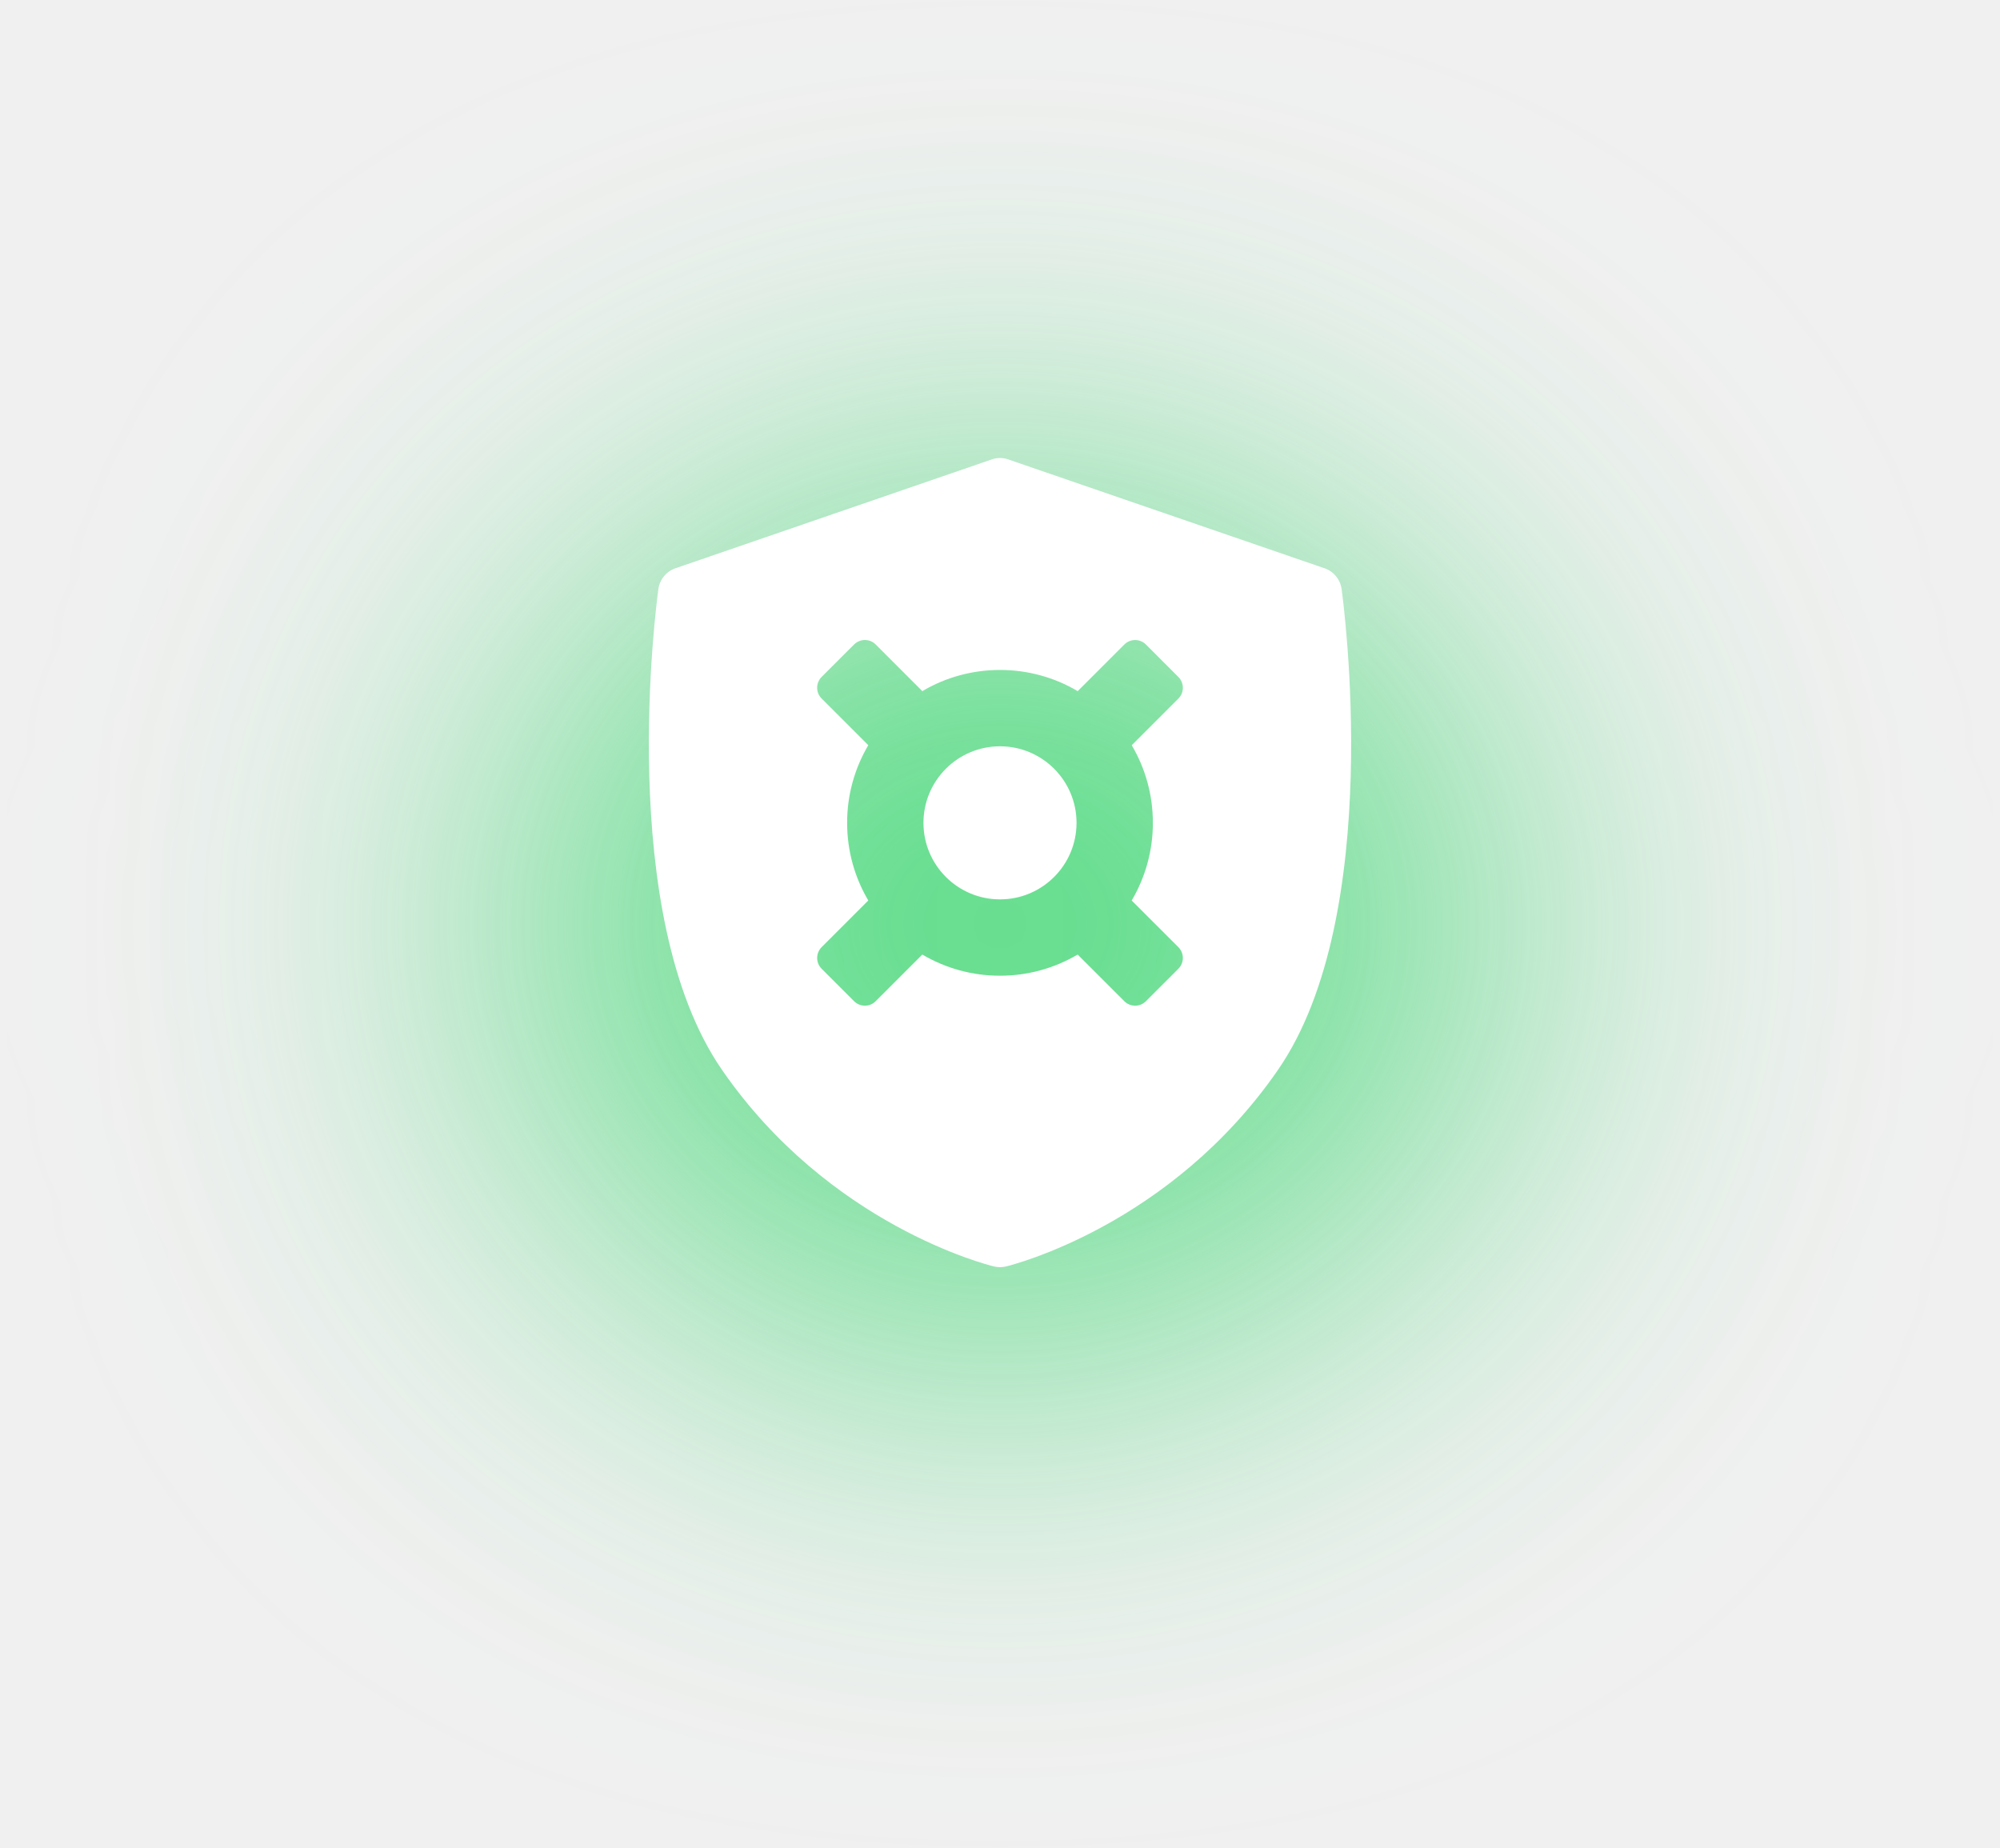
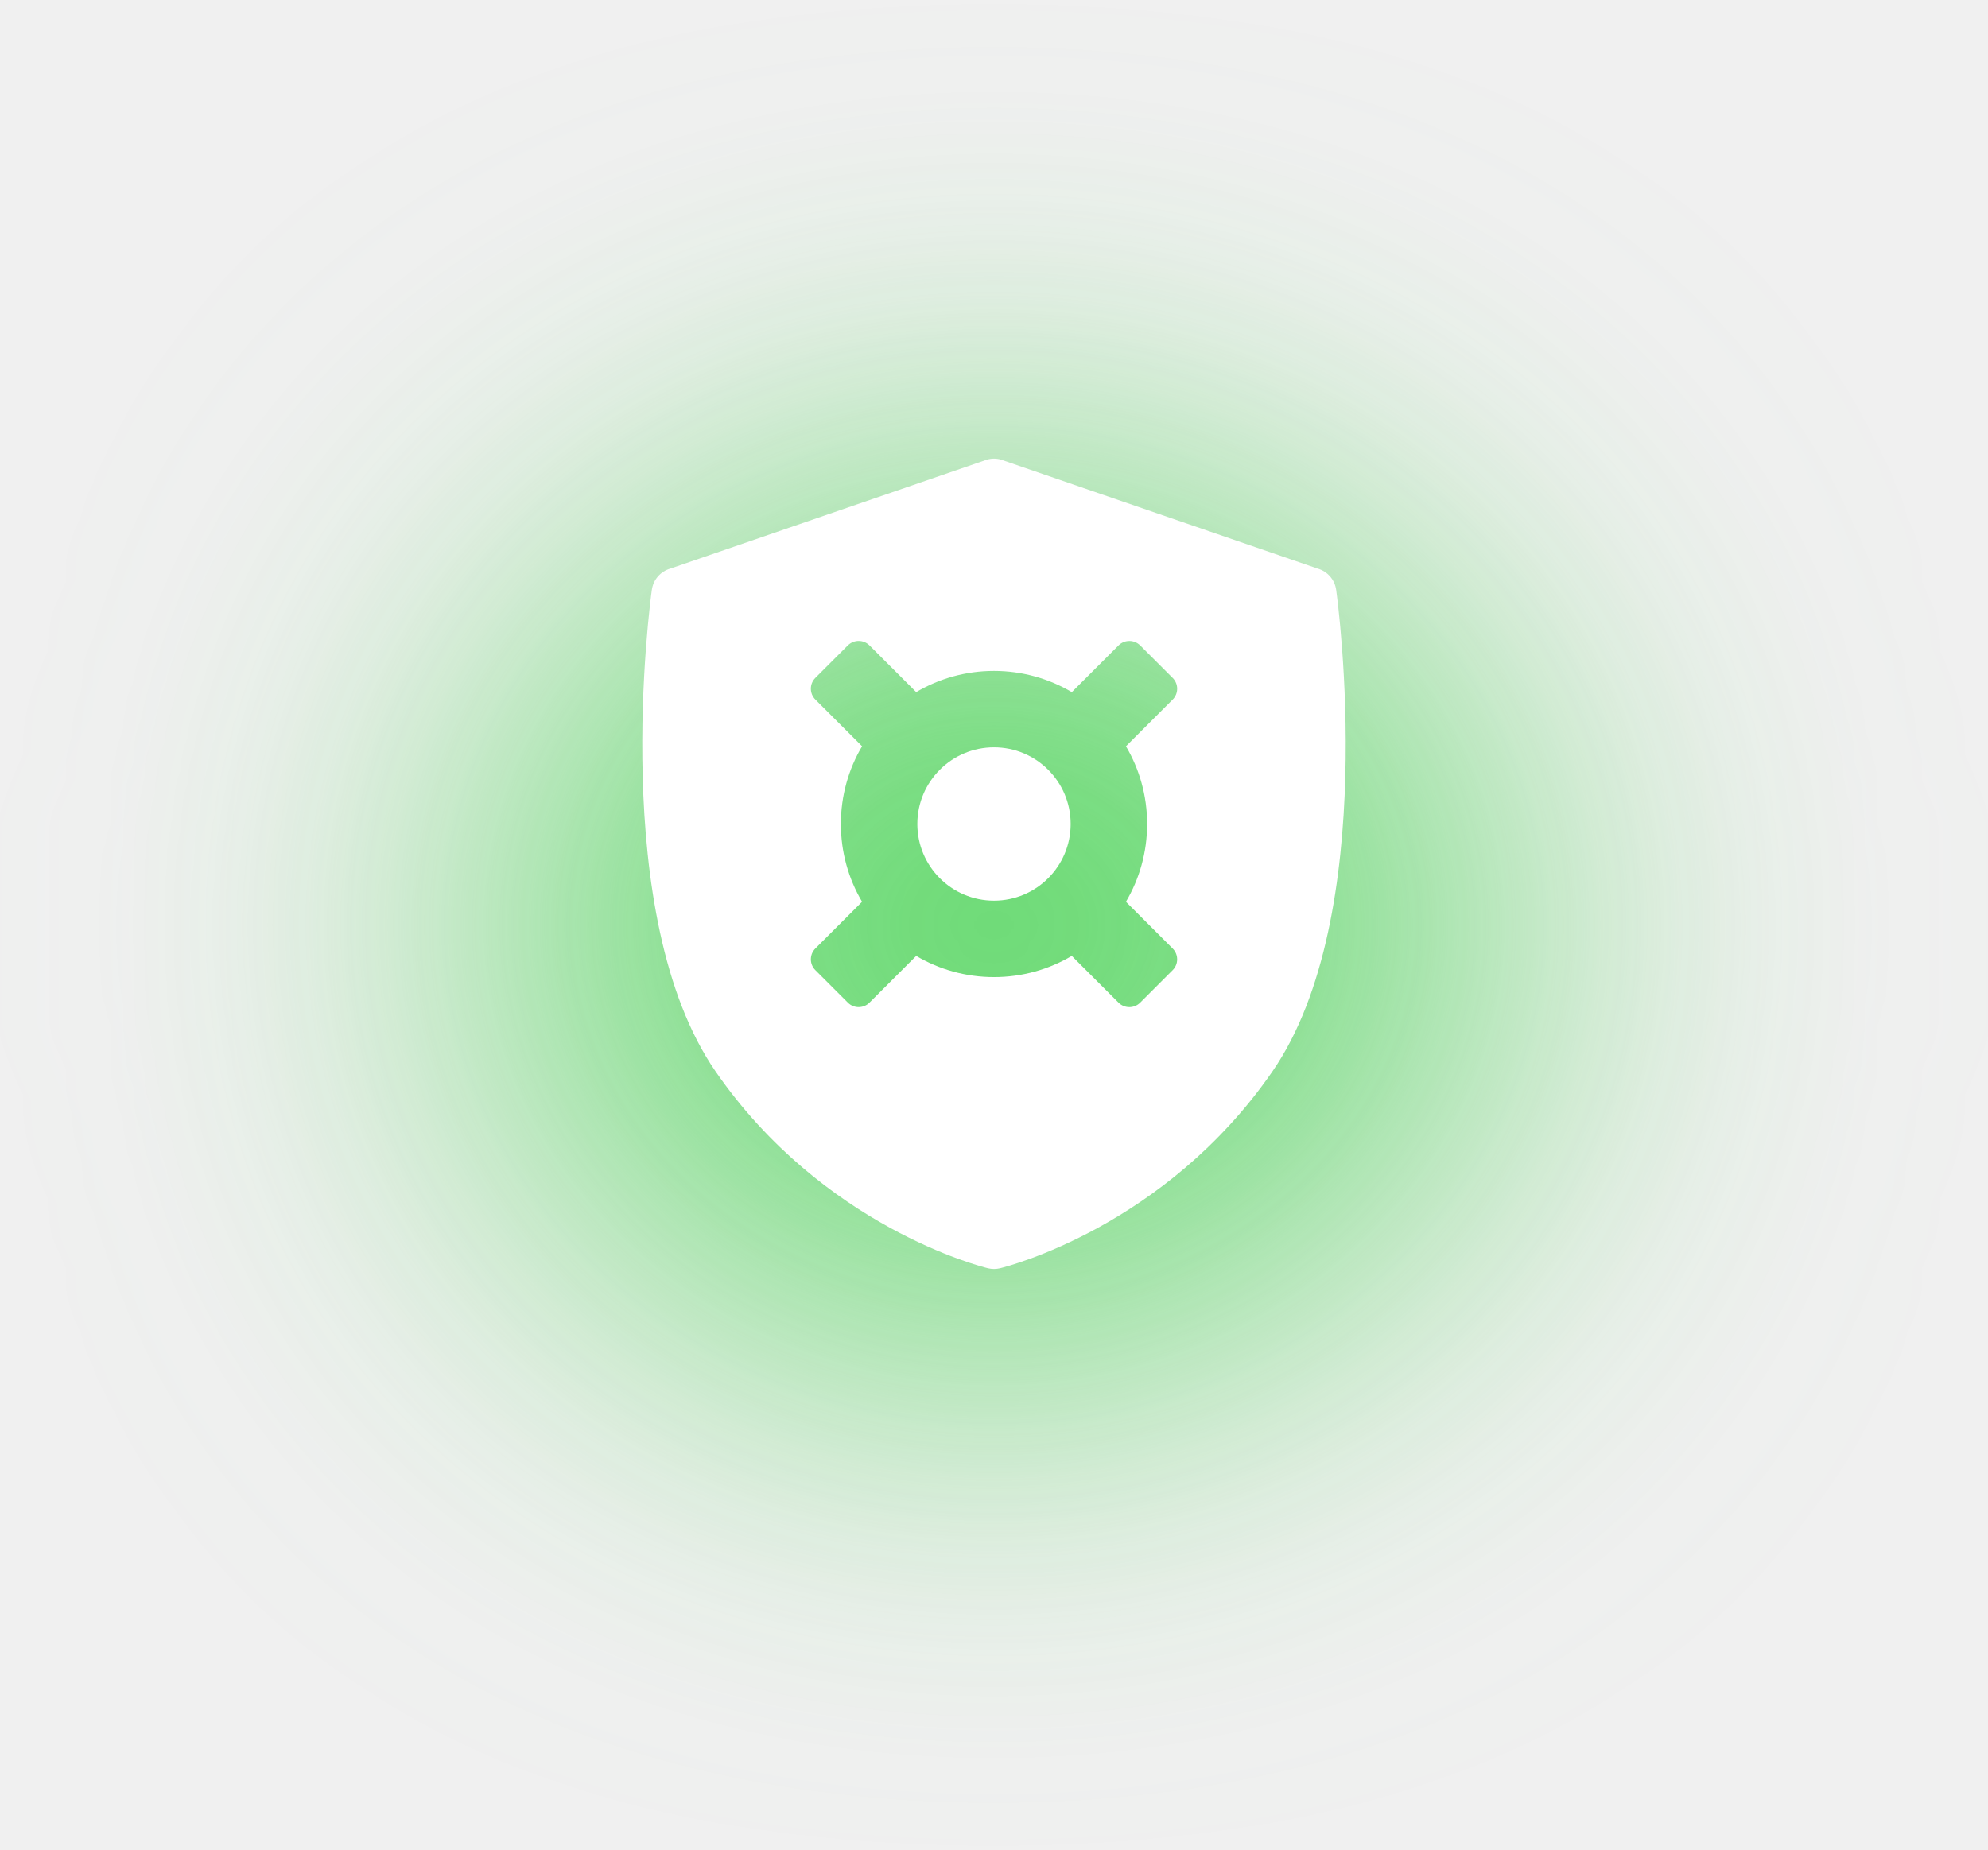
- <svg xmlns="http://www.w3.org/2000/svg" width="131" height="121">
-   <g filter="url(#a3)" opacity=".75">
-     <ellipse cx="65.5" cy="60.5" fill="#30D769" rx="33" ry="28.5" />
+ <svg xmlns="http://www.w3.org/2000/svg" width="130" height="121" viewBox="0 0 130 121" fill="none">
+   <g opacity="0.8" filter="url(#filter0_f_6942_2188)">
+     <ellipse cx="65" cy="60.5" rx="33" ry="28.5" fill="#48D554" />
  </g>
-   <path fill="#fff" fill-rule="evenodd" d="M86.658 37.188c.647.18 1.124.728 1.217 1.394.12.866 2.86 21.321-4.168 31.497-7.019 10.163-17.374 12.768-17.812 12.874a1.692 1.692 0 0 1-.79 0c-.438-.106-10.793-2.71-17.812-12.874-7.028-10.176-4.288-30.632-4.168-31.497a1.687 1.687 0 0 1 1.217-1.394l20.707-7.126c.295-.083.607-.083.902 0l20.707 7.126zm-32.842 7.151a1 1 0 0 0 0 1.414l3.057 3.057a9.968 9.968 0 0 0-1.386 5.086c0 1.857.505 3.596 1.386 5.086l-3.056 3.057a1 1 0 0 0 0 1.414l2.126 2.126a1 1 0 0 0 1.414 0l3.056-3.056a9.967 9.967 0 0 0 5.087 1.386 9.967 9.967 0 0 0 5.086-1.386l3.058 3.057a1 1 0 0 0 1.414 0l2.126-2.126a1 1 0 0 0 0-1.414l-3.058-3.057a9.966 9.966 0 0 0 1.387-5.087 9.967 9.967 0 0 0-1.384-5.084l3.056-3.056a1 1 0 0 0 0-1.414l-2.126-2.127a1 1 0 0 0-1.414 0L70.59 45.27a9.967 9.967 0 0 0-5.09-1.388 9.966 9.966 0 0 0-5.087 1.387l-3.056-3.056a1 1 0 0 0-1.414 0l-2.127 2.126zm16.697 9.557a5.013 5.013 0 1 1-10.026 0 5.013 5.013 0 0 1 10.026 0z" clip-rule="evenodd" />
+   <path fill-rule="evenodd" clip-rule="evenodd" d="M86.158 37.188C86.805 37.368 87.282 37.916 87.375 38.582C87.495 39.448 90.235 59.903 83.207 70.079C76.188 80.242 65.833 82.847 65.395 82.953C65.265 82.984 65.133 83 65 83C64.867 83 64.735 82.984 64.605 82.953C64.167 82.847 53.812 80.242 46.793 70.079C39.765 59.903 42.505 39.447 42.625 38.582C42.718 37.916 43.196 37.368 43.842 37.188L64.549 30.062C64.844 29.979 65.156 29.979 65.451 30.062L86.158 37.188ZM53.316 44.339C52.926 44.73 52.926 45.363 53.316 45.753L56.373 48.81C55.492 50.3 54.987 52.039 54.987 53.896C54.987 55.753 55.492 57.492 56.373 58.982L53.317 62.039C52.926 62.429 52.926 63.063 53.317 63.453L55.443 65.579C55.833 65.97 56.466 65.97 56.857 65.579L59.913 62.523C61.404 63.403 63.143 63.909 65 63.909C66.857 63.909 68.596 63.404 70.086 62.523L73.144 65.58C73.534 65.971 74.167 65.971 74.558 65.58L76.684 63.454C77.074 63.064 77.074 62.431 76.684 62.04L73.627 58.983C74.508 57.492 75.013 55.753 75.013 53.896C75.013 52.04 74.508 50.302 73.629 48.812L76.685 45.756C77.075 45.365 77.075 44.732 76.685 44.342L74.559 42.215C74.168 41.825 73.535 41.825 73.145 42.215L70.09 45.27C68.598 44.389 66.858 43.882 65 43.882C63.143 43.882 61.404 44.388 59.913 45.269L56.857 42.213C56.466 41.823 55.833 41.823 55.443 42.213L53.316 44.339ZM70.013 53.896C70.013 56.664 67.769 58.909 65 58.909C62.231 58.909 59.987 56.664 59.987 53.896C59.987 51.127 62.231 48.882 65 48.882C67.769 48.882 70.013 51.127 70.013 53.896Z" fill="white" />
  <defs>
-     <filter id="a3" width="130" height="121" x=".5" y="0" color-interpolation-filters="sRGB" filterUnits="userSpaceOnUse">
+     <filter id="filter0_f_6942_2188" x="0" y="0" width="130" height="121" filterUnits="userSpaceOnUse" color-interpolation-filters="sRGB">
      <feFlood flood-opacity="0" result="BackgroundImageFix" />
-       <feBlend in="SourceGraphic" in2="BackgroundImageFix" result="shape" />
-       <feGaussianBlur result="effect1_foregroundBlur" stdDeviation="16" />
+       <feBlend mode="normal" in="SourceGraphic" in2="BackgroundImageFix" result="shape" />
+       <feGaussianBlur stdDeviation="16" result="effect1_foregroundBlur_6942_2188" />
    </filter>
  </defs>
</svg>
